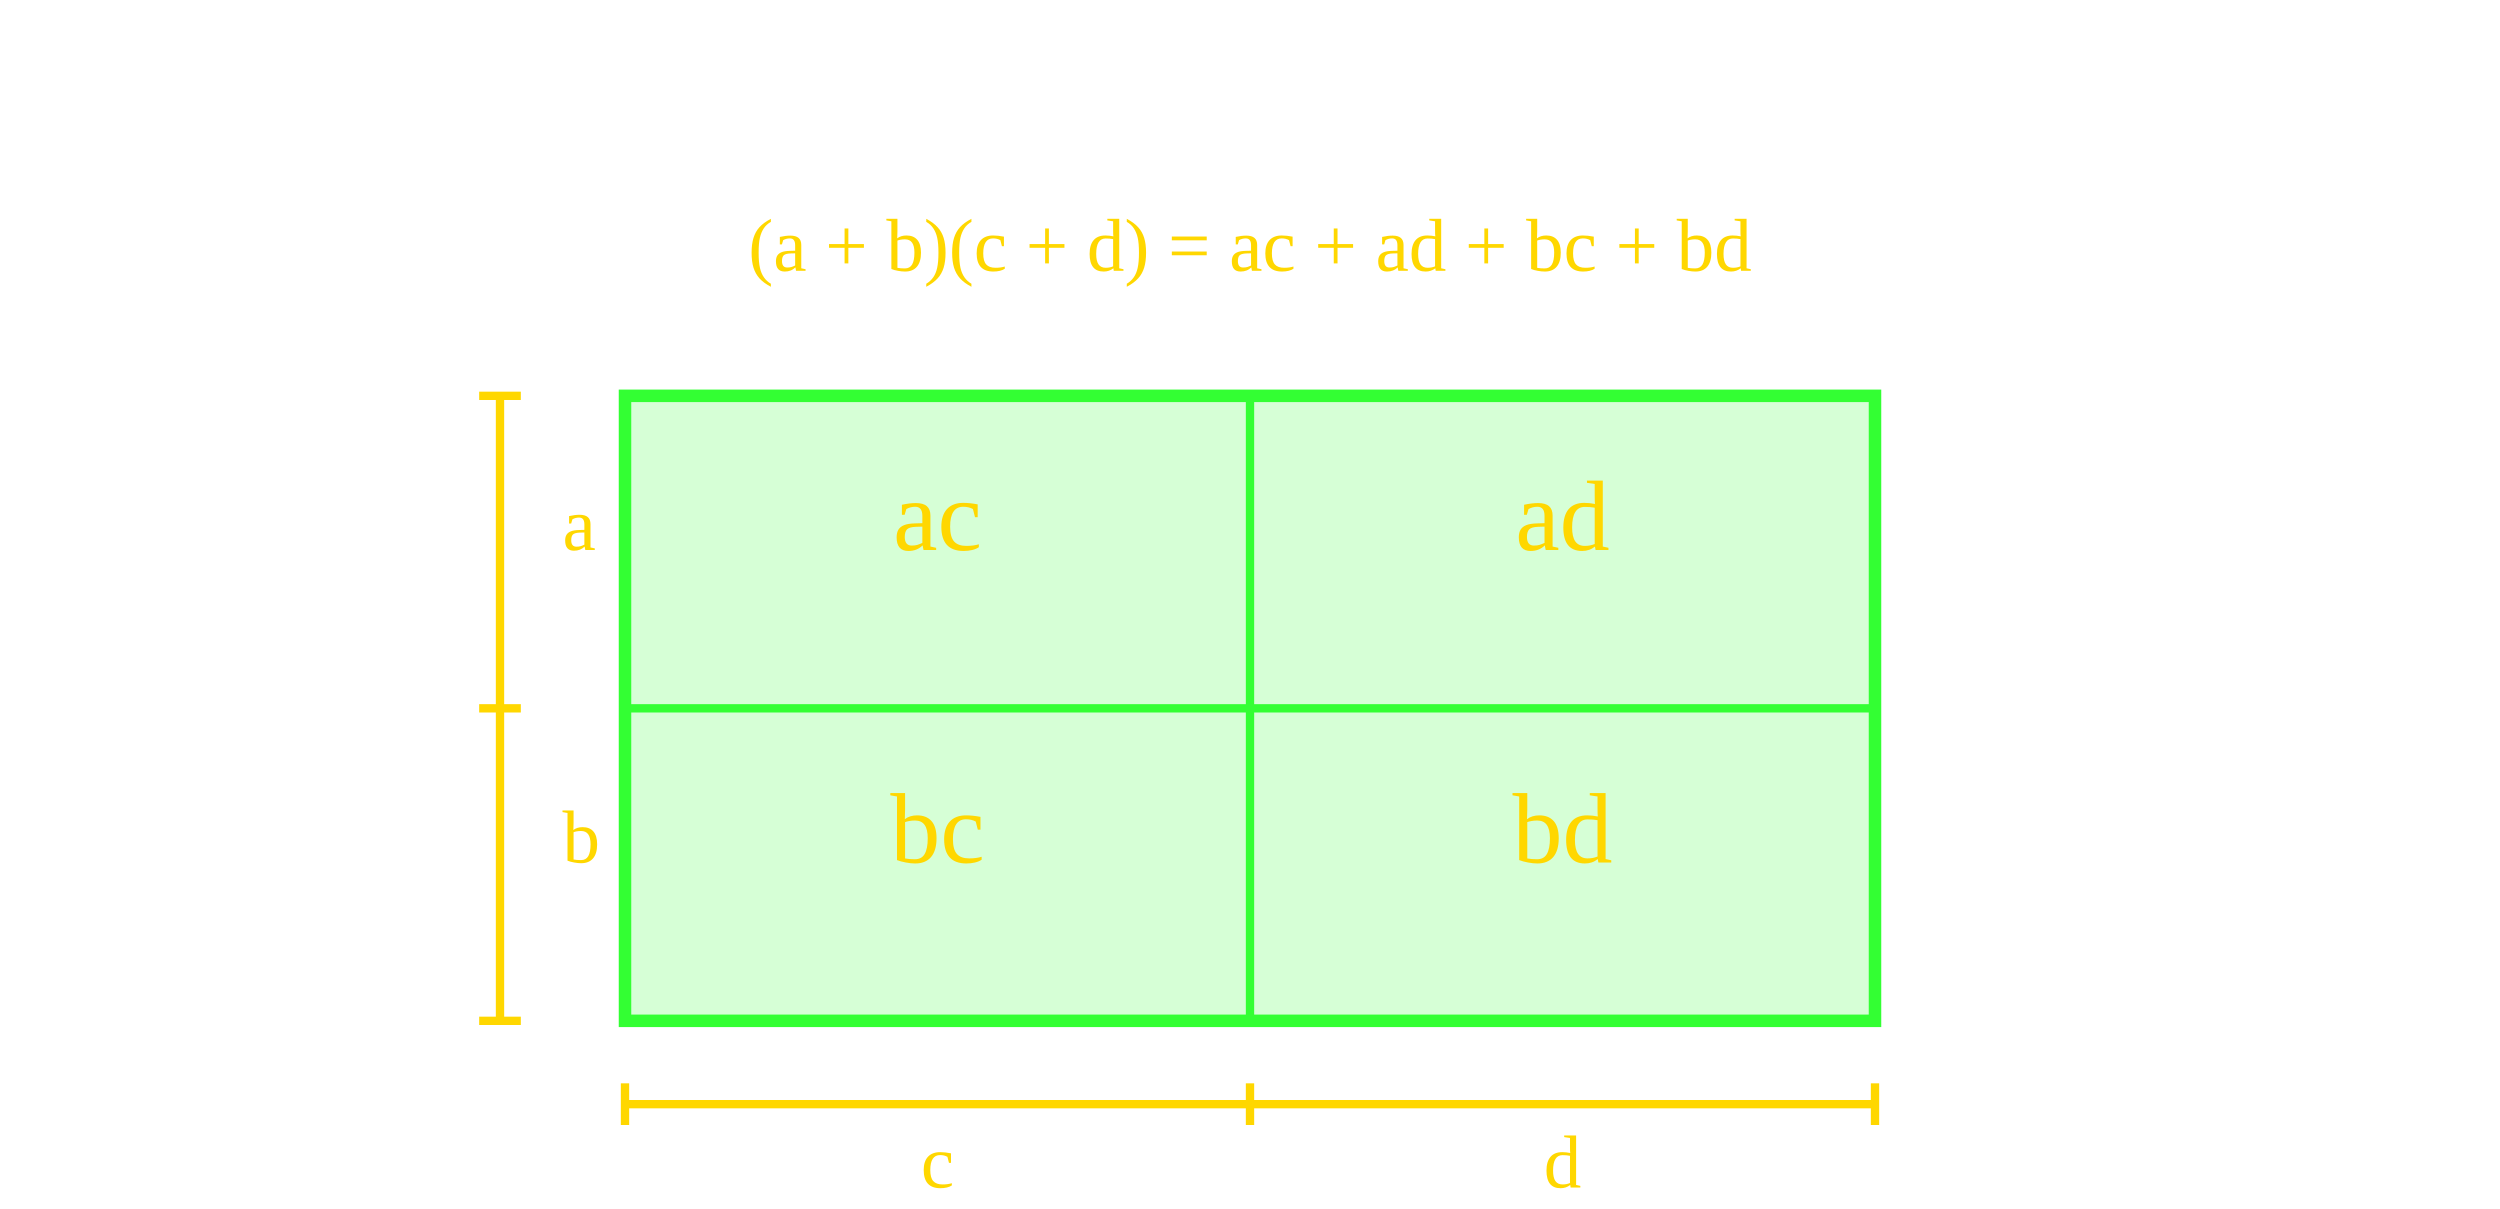
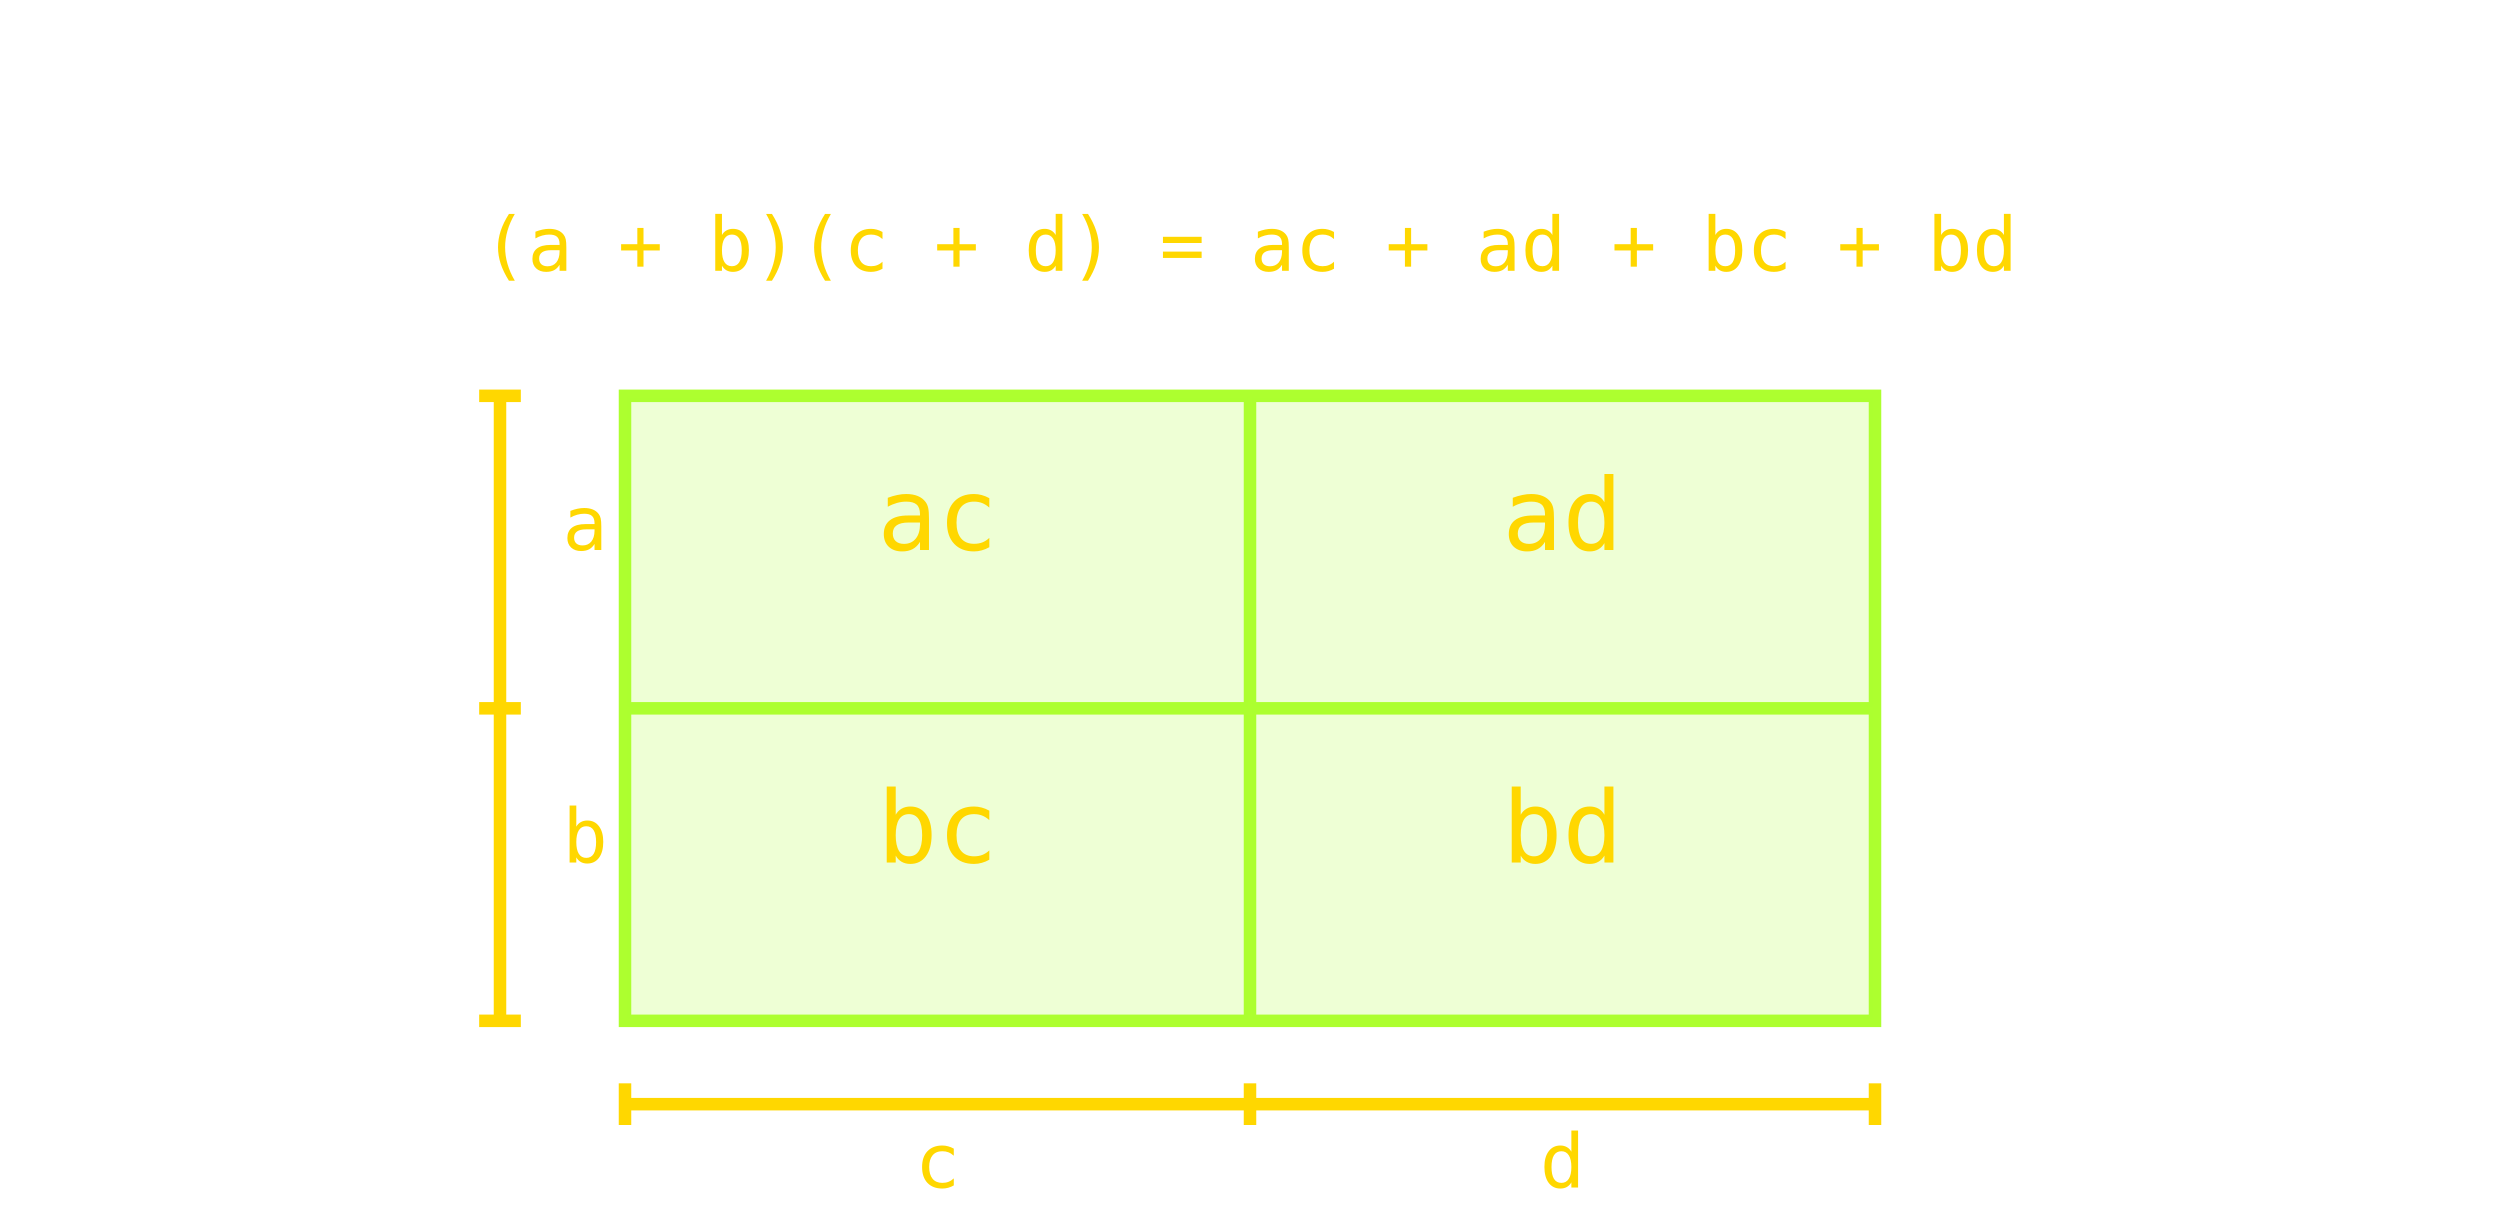
<svg xmlns="http://www.w3.org/2000/svg" width="600" height="290" viewBox="0 0 600 260">
  <g transform="translate(100,30)">
-     <text x="200" y="20" fill="#FFD700" font-size="18" text-anchor="middle">
+     <text x="200" y="20" fill="#FFD700" font-size="18" text-anchor="middle" font-family="monospace">
                    (a + b)(c + d) = ac + ad + bc + bd
                  </text>
-     <rect x="50" y="50" width="300" height="150" fill="none" stroke="#33ff33" stroke-width="3" />
-     <line x1="200" y1="50" x2="200" y2="200" stroke="#33ff33" stroke-width="2" />
-     <line x1="50" y1="125" x2="350" y2="125" stroke="#33ff33" stroke-width="2" />
+     <rect x="50" y="50" width="300" height="150" fill="none" stroke="#ADFF2F" stroke-width="3" />
+     <line x1="200" y1="50" x2="200" y2="200" stroke="#ADFF2F" stroke-width="3" />
+     <line x1="50" y1="125" x2="350" y2="125" stroke="#ADFF2F" stroke-width="3" />
    <g>
-       <rect x="50" y="50" width="150" height="75" fill="rgba(51, 255, 51, 0.2)" stroke="#33ff33" stroke-width="1" />
-       <text x="125" y="87" fill="#FFD700" font-size="24" text-anchor="middle">
+       <rect x="50" y="50" width="150" height="75" fill="rgba(173, 255, 47, 0.2)" stroke="#ADFF2F" stroke-width="1" />
+       <text x="125" y="87" fill="#FFD700" font-size="24" text-anchor="middle" font-family="monospace">
                      ac
                    </text>
-       <rect x="200" y="50" width="150" height="75" fill="rgba(51, 255, 51, 0.2)" stroke="#33ff33" stroke-width="1" />
-       <text x="275" y="87" fill="#FFD700" font-size="24" text-anchor="middle">
+       <rect x="200" y="50" width="150" height="75" fill="rgba(173, 255, 47, 0.2)" stroke="#ADFF2F" stroke-width="1" />
+       <text x="275" y="87" fill="#FFD700" font-size="24" text-anchor="middle" font-family="monospace">
                      ad
                    </text>
-       <rect x="50" y="125" width="150" height="75" fill="rgba(51, 255, 51, 0.2)" stroke="#33ff33" stroke-width="1" />
-       <text x="125" y="162" fill="#FFD700" font-size="24" text-anchor="middle">
+       <rect x="50" y="125" width="150" height="75" fill="rgba(173, 255, 47, 0.2)" stroke="#ADFF2F" stroke-width="1" />
+       <text x="125" y="162" fill="#FFD700" font-size="24" text-anchor="middle" font-family="monospace">
                      bc
                    </text>
-       <rect x="200" y="125" width="150" height="75" fill="rgba(51, 255, 51, 0.2)" stroke="#33ff33" stroke-width="1" />
-       <text x="275" y="162" fill="#FFD700" font-size="24" text-anchor="middle">
+       <rect x="200" y="125" width="150" height="75" fill="rgba(173, 255, 47, 0.2)" stroke="#ADFF2F" stroke-width="1" />
+       <text x="275" y="162" fill="#FFD700" font-size="24" text-anchor="middle" font-family="monospace">
                      bd
                    </text>
    </g>
-     <line x1="20" y1="50" x2="20" y2="200" stroke="#FFD700" stroke-width="2" />
-     <line x1="15" y1="50" x2="25" y2="50" stroke="#FFD700" stroke-width="2" />
-     <line x1="15" y1="125" x2="25" y2="125" stroke="#FFD700" stroke-width="2" />
-     <line x1="15" y1="200" x2="25" y2="200" stroke="#FFD700" stroke-width="2" />
-     <text x="35" y="87" fill="#FFD700" font-size="18">a</text>
-     <text x="35" y="162" fill="#FFD700" font-size="18">b</text>
-     <line x1="50" y1="220" x2="350" y2="220" stroke="#FFD700" stroke-width="2" />
-     <line x1="50" y1="215" x2="50" y2="225" stroke="#FFD700" stroke-width="2" />
-     <line x1="200" y1="215" x2="200" y2="225" stroke="#FFD700" stroke-width="2" />
-     <line x1="350" y1="215" x2="350" y2="225" stroke="#FFD700" stroke-width="2" />
-     <text x="125" y="240" fill="#FFD700" font-size="18" text-anchor="middle">
+     <line x1="20" y1="50" x2="20" y2="200" stroke="#FFD700" stroke-width="3" />
+     <line x1="15" y1="50" x2="25" y2="50" stroke="#FFD700" stroke-width="3" />
+     <line x1="15" y1="125" x2="25" y2="125" stroke="#FFD700" stroke-width="3" />
+     <line x1="15" y1="200" x2="25" y2="200" stroke="#FFD700" stroke-width="3" />
+     <text x="35" y="87" fill="#FFD700" font-size="18" font-family="monospace">a</text>
+     <text x="35" y="162" fill="#FFD700" font-size="18" font-family="monospace">b</text>
+     <line x1="50" y1="220" x2="350" y2="220" stroke="#FFD700" stroke-width="3" />
+     <line x1="50" y1="215" x2="50" y2="225" stroke="#FFD700" stroke-width="3" />
+     <line x1="200" y1="215" x2="200" y2="225" stroke="#FFD700" stroke-width="3" />
+     <line x1="350" y1="215" x2="350" y2="225" stroke="#FFD700" stroke-width="3" />
+     <text x="125" y="240" fill="#FFD700" font-size="18" text-anchor="middle" font-family="monospace">
                    c
                  </text>
-     <text x="275" y="240" fill="#FFD700" font-size="18" text-anchor="middle">
+     <text x="275" y="240" fill="#FFD700" font-size="18" text-anchor="middle" font-family="monospace">
                    d
                  </text>
  </g>
</svg>
